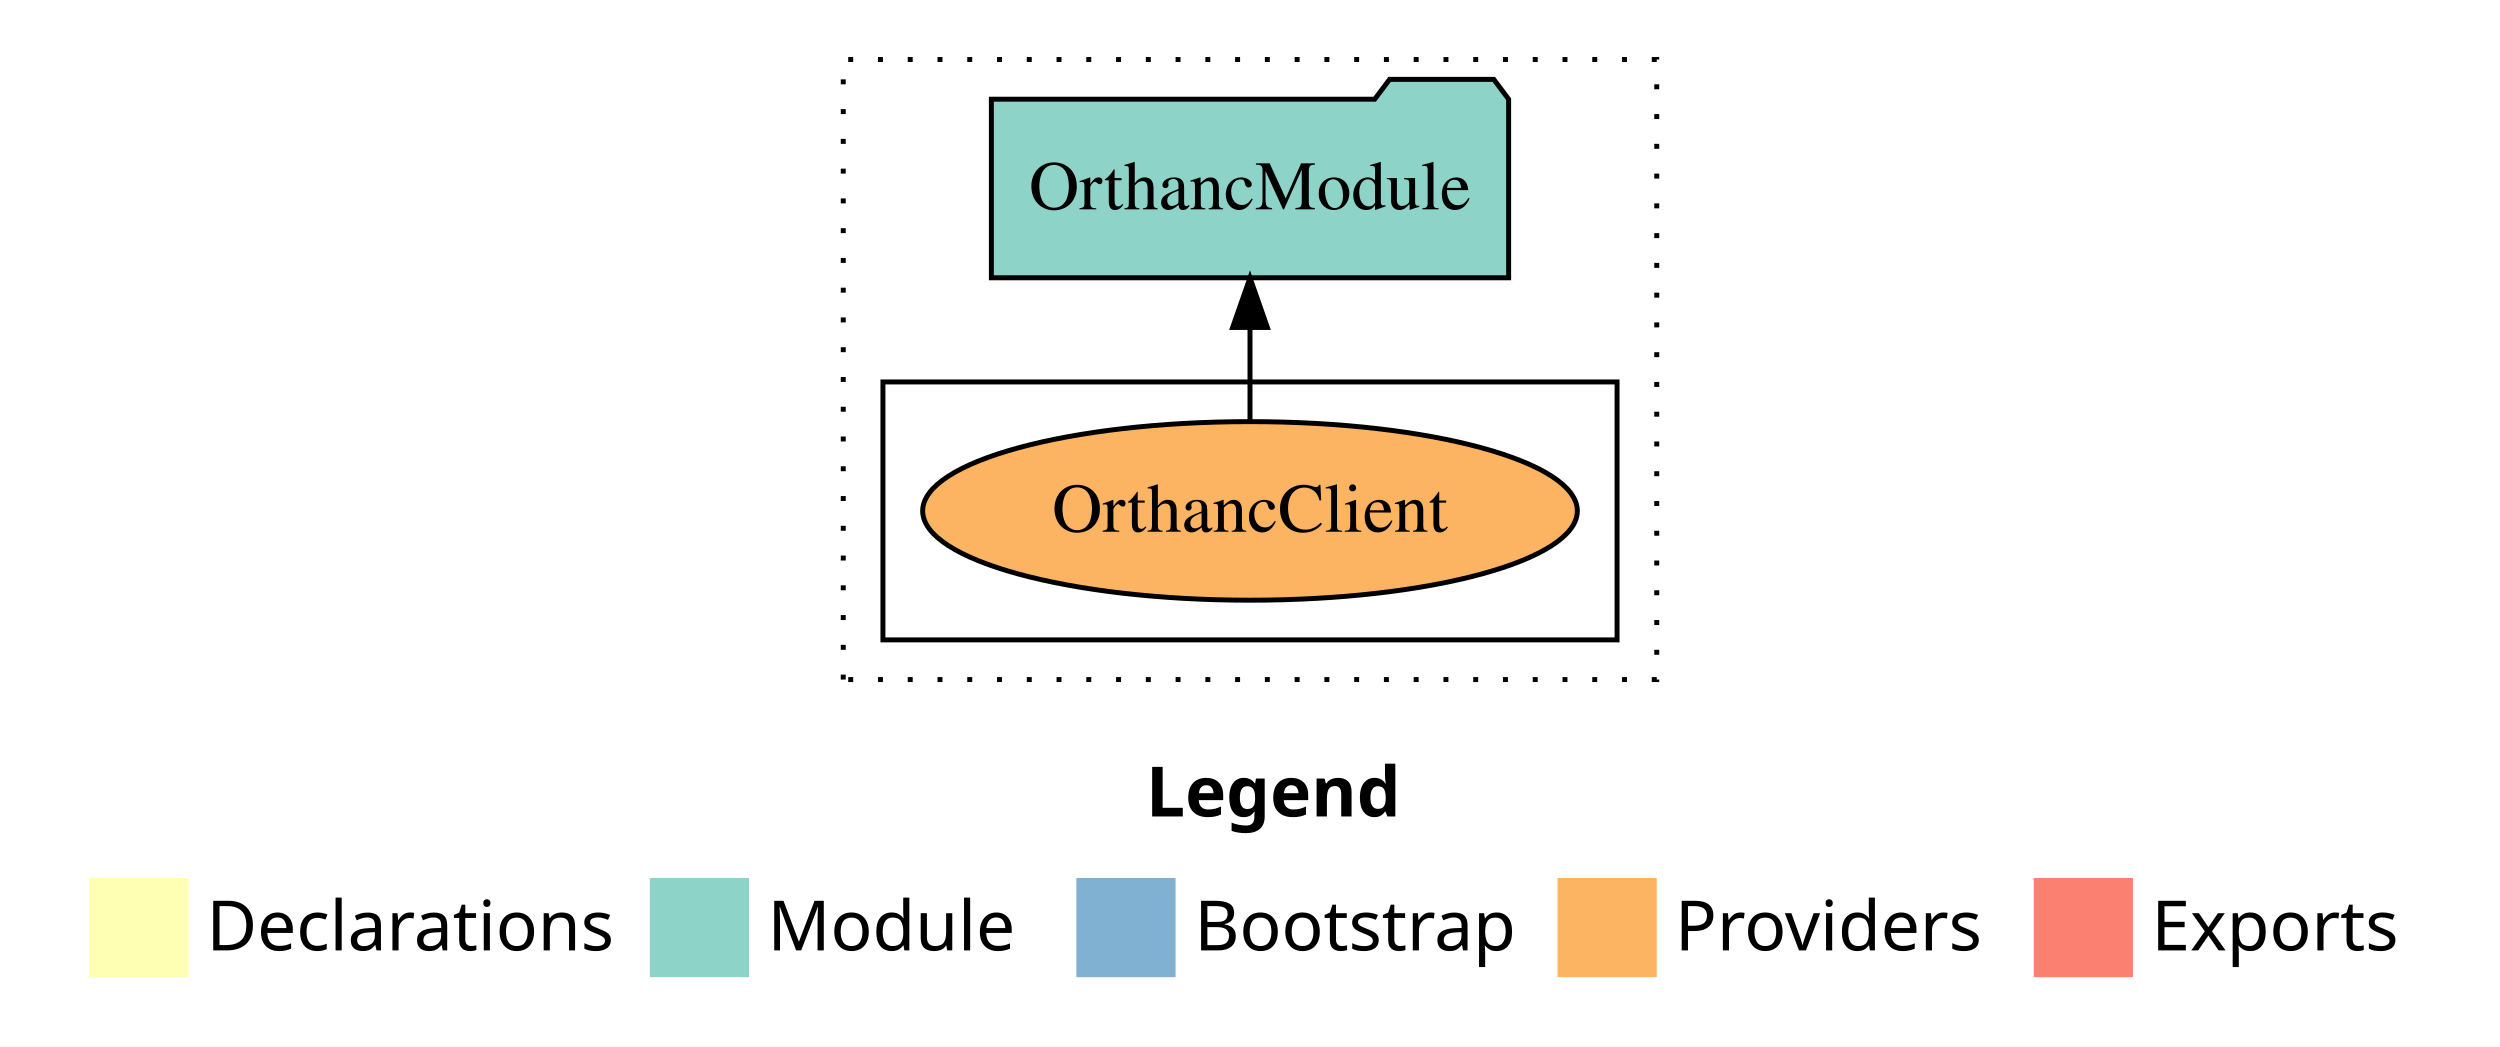
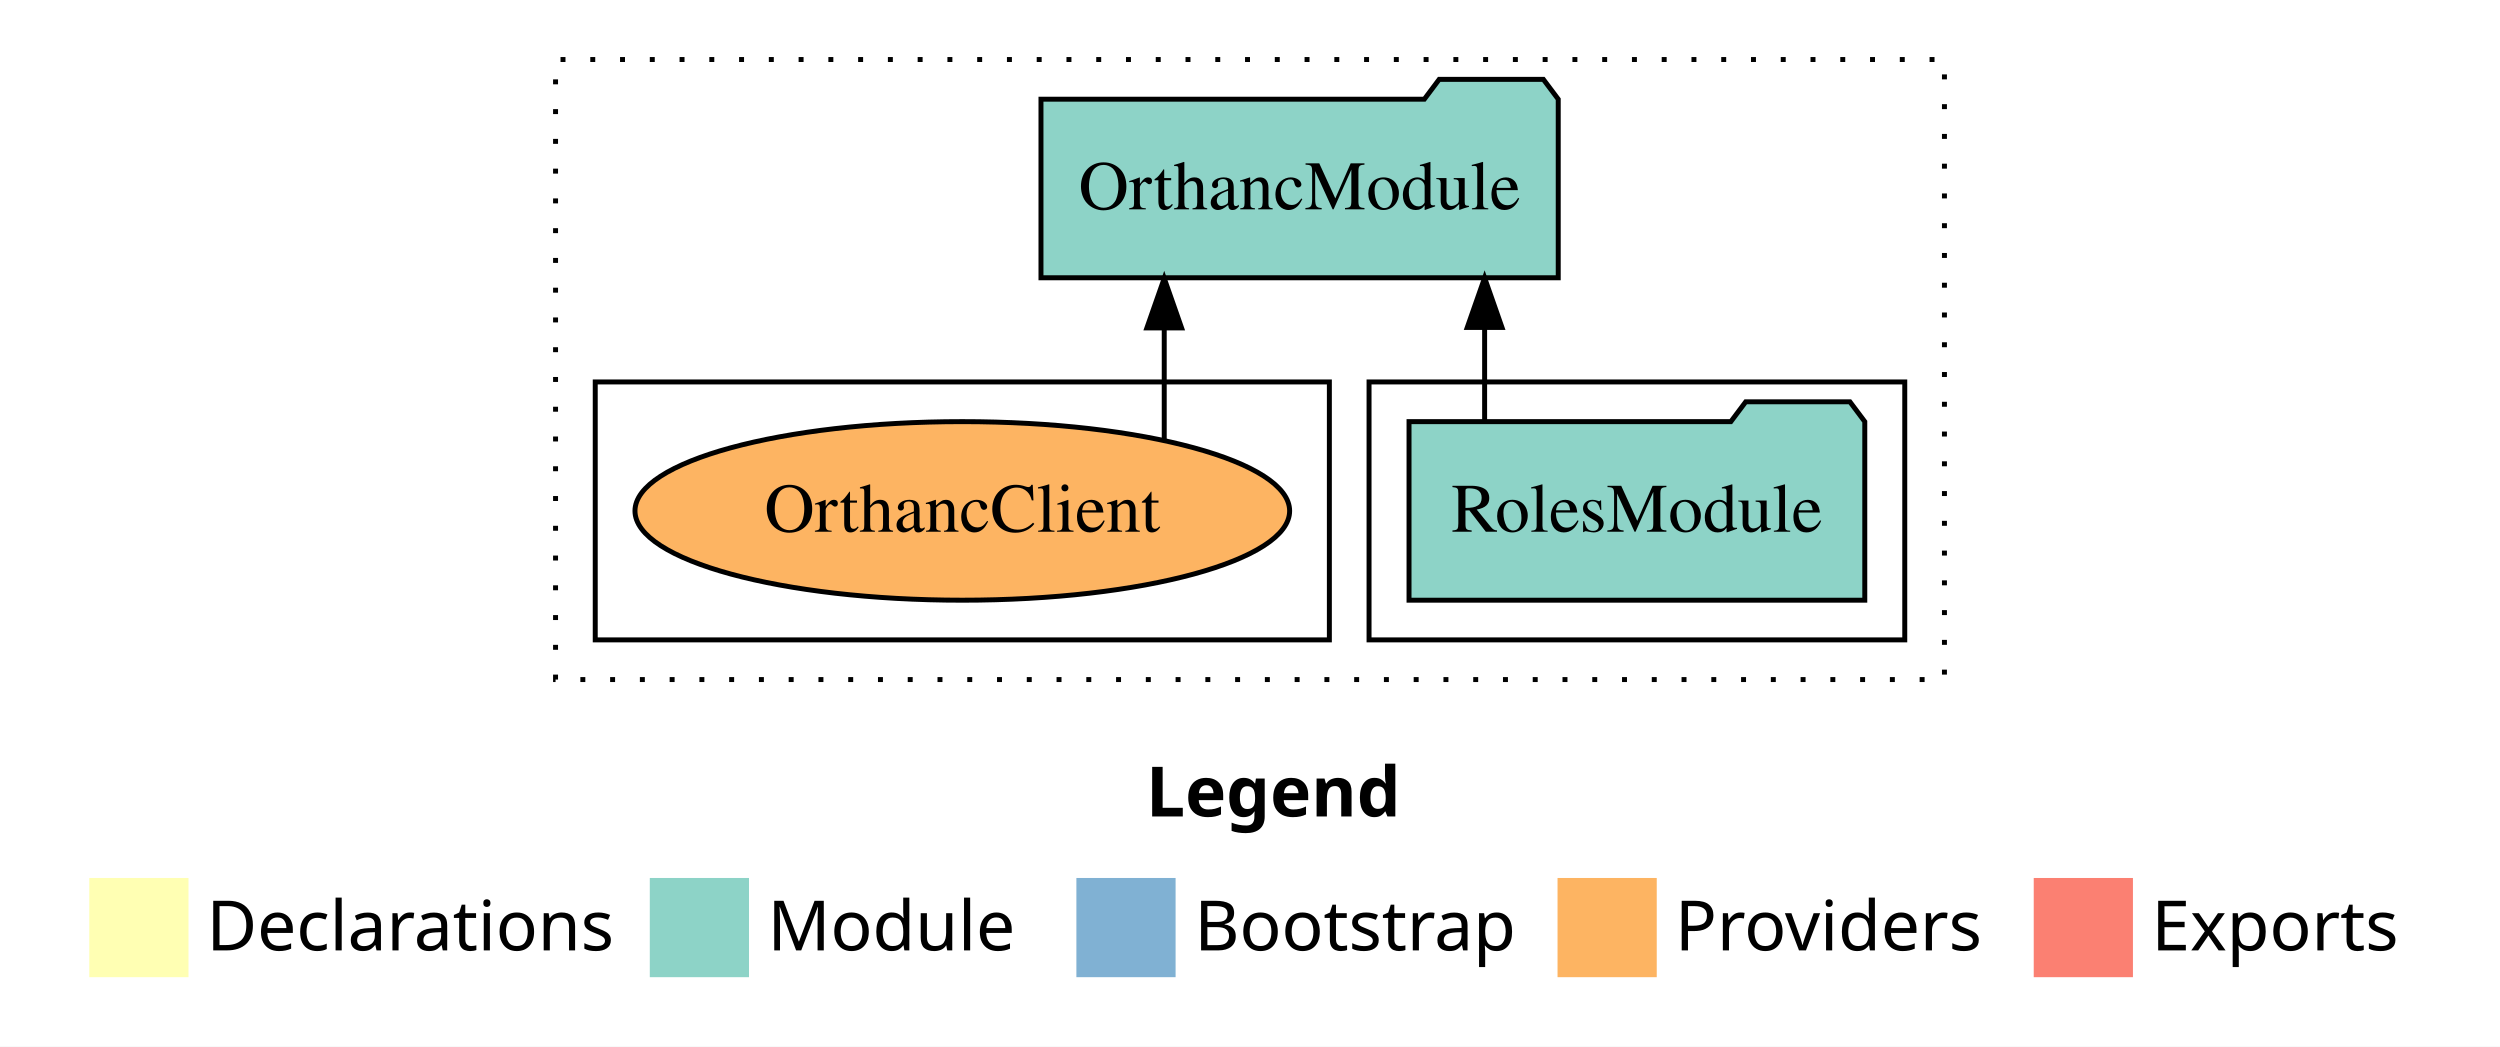
<svg xmlns="http://www.w3.org/2000/svg" width="504pt" height="211pt" viewBox="0.00 0.00 504.00 211.00">
  <g id="graph0" class="graph" transform="scale(1 1) rotate(0) translate(4 207)">
    <polygon fill="white" stroke="transparent" points="-4,4 -4,-207 500,-207 500,4 -4,4" />
    <text text-anchor="start" x="227.01" y="-42.4" font-family="Times-12" font-weight="bold" font-size="14.00">Legend</text>
    <polygon fill="#ffffb3" stroke="transparent" points="14,-10 14,-30 34,-30 34,-10 14,-10" />
    <text text-anchor="start" x="37.63" y="-15.4" font-family="Times-12" font-size="14.00">  Declarations</text>
    <polygon fill="#8dd3c7" stroke="transparent" points="127,-10 127,-30 147,-30 147,-10 127,-10" />
    <text text-anchor="start" x="150.73" y="-15.4" font-family="Times-12" font-size="14.00">  Module</text>
    <polygon fill="#80b1d3" stroke="transparent" points="213,-10 213,-30 233,-30 233,-10 213,-10" />
    <text text-anchor="start" x="236.78" y="-15.4" font-family="Times-12" font-size="14.00">  Bootstrap</text>
    <polygon fill="#fdb462" stroke="transparent" points="310,-10 310,-30 330,-30 330,-10 310,-10" />
    <text text-anchor="start" x="333.67" y="-15.4" font-family="Times-12" font-size="14.00">  Providers</text>
    <polygon fill="#fb8072" stroke="transparent" points="406,-10 406,-30 426,-30 426,-10 406,-10" />
    <text text-anchor="start" x="429.73" y="-15.4" font-family="Times-12" font-size="14.00">  Exports</text>
    <g id="clust1" class="cluster">
-       <polygon fill="none" stroke="black" stroke-dasharray="1,5" points="166,-70 166,-195 330,-195 330,-70 166,-70" />
+       <polygon fill="none" stroke="black" stroke-dasharray="1,5" points="108,-70 108,-195 388,-195 388,-70 108,-70" />
+     </g>
+     <g id="clust3" class="cluster">
+       <polygon fill="none" stroke="black" points="272,-78 272,-130 380,-130 380,-78 272,-78" />
    </g>
    <g id="clust6" class="cluster">
-       <polygon fill="none" stroke="black" points="174,-78 174,-130 322,-130 322,-78 174,-78" />
+       <polygon fill="none" stroke="black" points="116,-78 116,-130 264,-130 264,-78 116,-78" />
    </g>
    <g id="node1" class="node">
-       <ellipse fill="#fdb462" stroke="black" cx="248" cy="-104" rx="65.99" ry="18" />
-       <text text-anchor="middle" x="248" y="-99.8" font-family="Times,serif" font-size="14.00">OrthancClient</text>
+       <polygon fill="#8dd3c7" stroke="black" points="371.94,-122 368.94,-126 347.94,-126 344.94,-122 280.06,-122 280.06,-86 371.94,-86 371.94,-122" />
+       <text text-anchor="middle" x="326" y="-99.8" font-family="Times,serif" font-size="14.00">RolesModule</text>
    </g>
    <g id="node2" class="node">
-       <polygon fill="#8dd3c7" stroke="black" points="300.14,-187 297.14,-191 276.14,-191 273.14,-187 195.86,-187 195.86,-151 300.14,-151 300.14,-187" />
-       <text text-anchor="middle" x="248" y="-164.8" font-family="Times,serif" font-size="14.00">OrthancModule</text>
+       <polygon fill="#8dd3c7" stroke="black" points="310.14,-187 307.14,-191 286.14,-191 283.14,-187 205.86,-187 205.86,-151 310.14,-151 310.14,-187" />
+       <text text-anchor="middle" x="258" y="-164.8" font-family="Times,serif" font-size="14.00">OrthancModule</text>
    </g>
    <g id="edge1" class="edge">
-       <path fill="none" stroke="black" d="M248,-122.11C248,-122.11 248,-140.99 248,-140.99" />
-       <polygon fill="black" stroke="black" points="244.5,-140.99 248,-150.99 251.5,-140.99 244.5,-140.99" />
+       <path fill="none" stroke="black" d="M295.3,-122.11C295.3,-122.11 295.3,-140.99 295.3,-140.99" />
+       <polygon fill="black" stroke="black" points="291.8,-140.99 295.3,-150.99 298.8,-140.99 291.8,-140.99" />
+     </g>
+     <g id="node3" class="node">
+       <ellipse fill="#fdb462" stroke="black" cx="190" cy="-104" rx="65.99" ry="18" />
+       <text text-anchor="middle" x="190" y="-99.8" font-family="Times,serif" font-size="14.00">OrthancClient</text>
+     </g>
+     <g id="edge2" class="edge">
+       <path fill="none" stroke="black" d="M230.71,-118.43C230.71,-118.43 230.71,-140.89 230.71,-140.89" />
+       <polygon fill="black" stroke="black" points="227.21,-140.89 230.71,-150.89 234.21,-140.89 227.21,-140.89" />
    </g>
  </g>
</svg>
